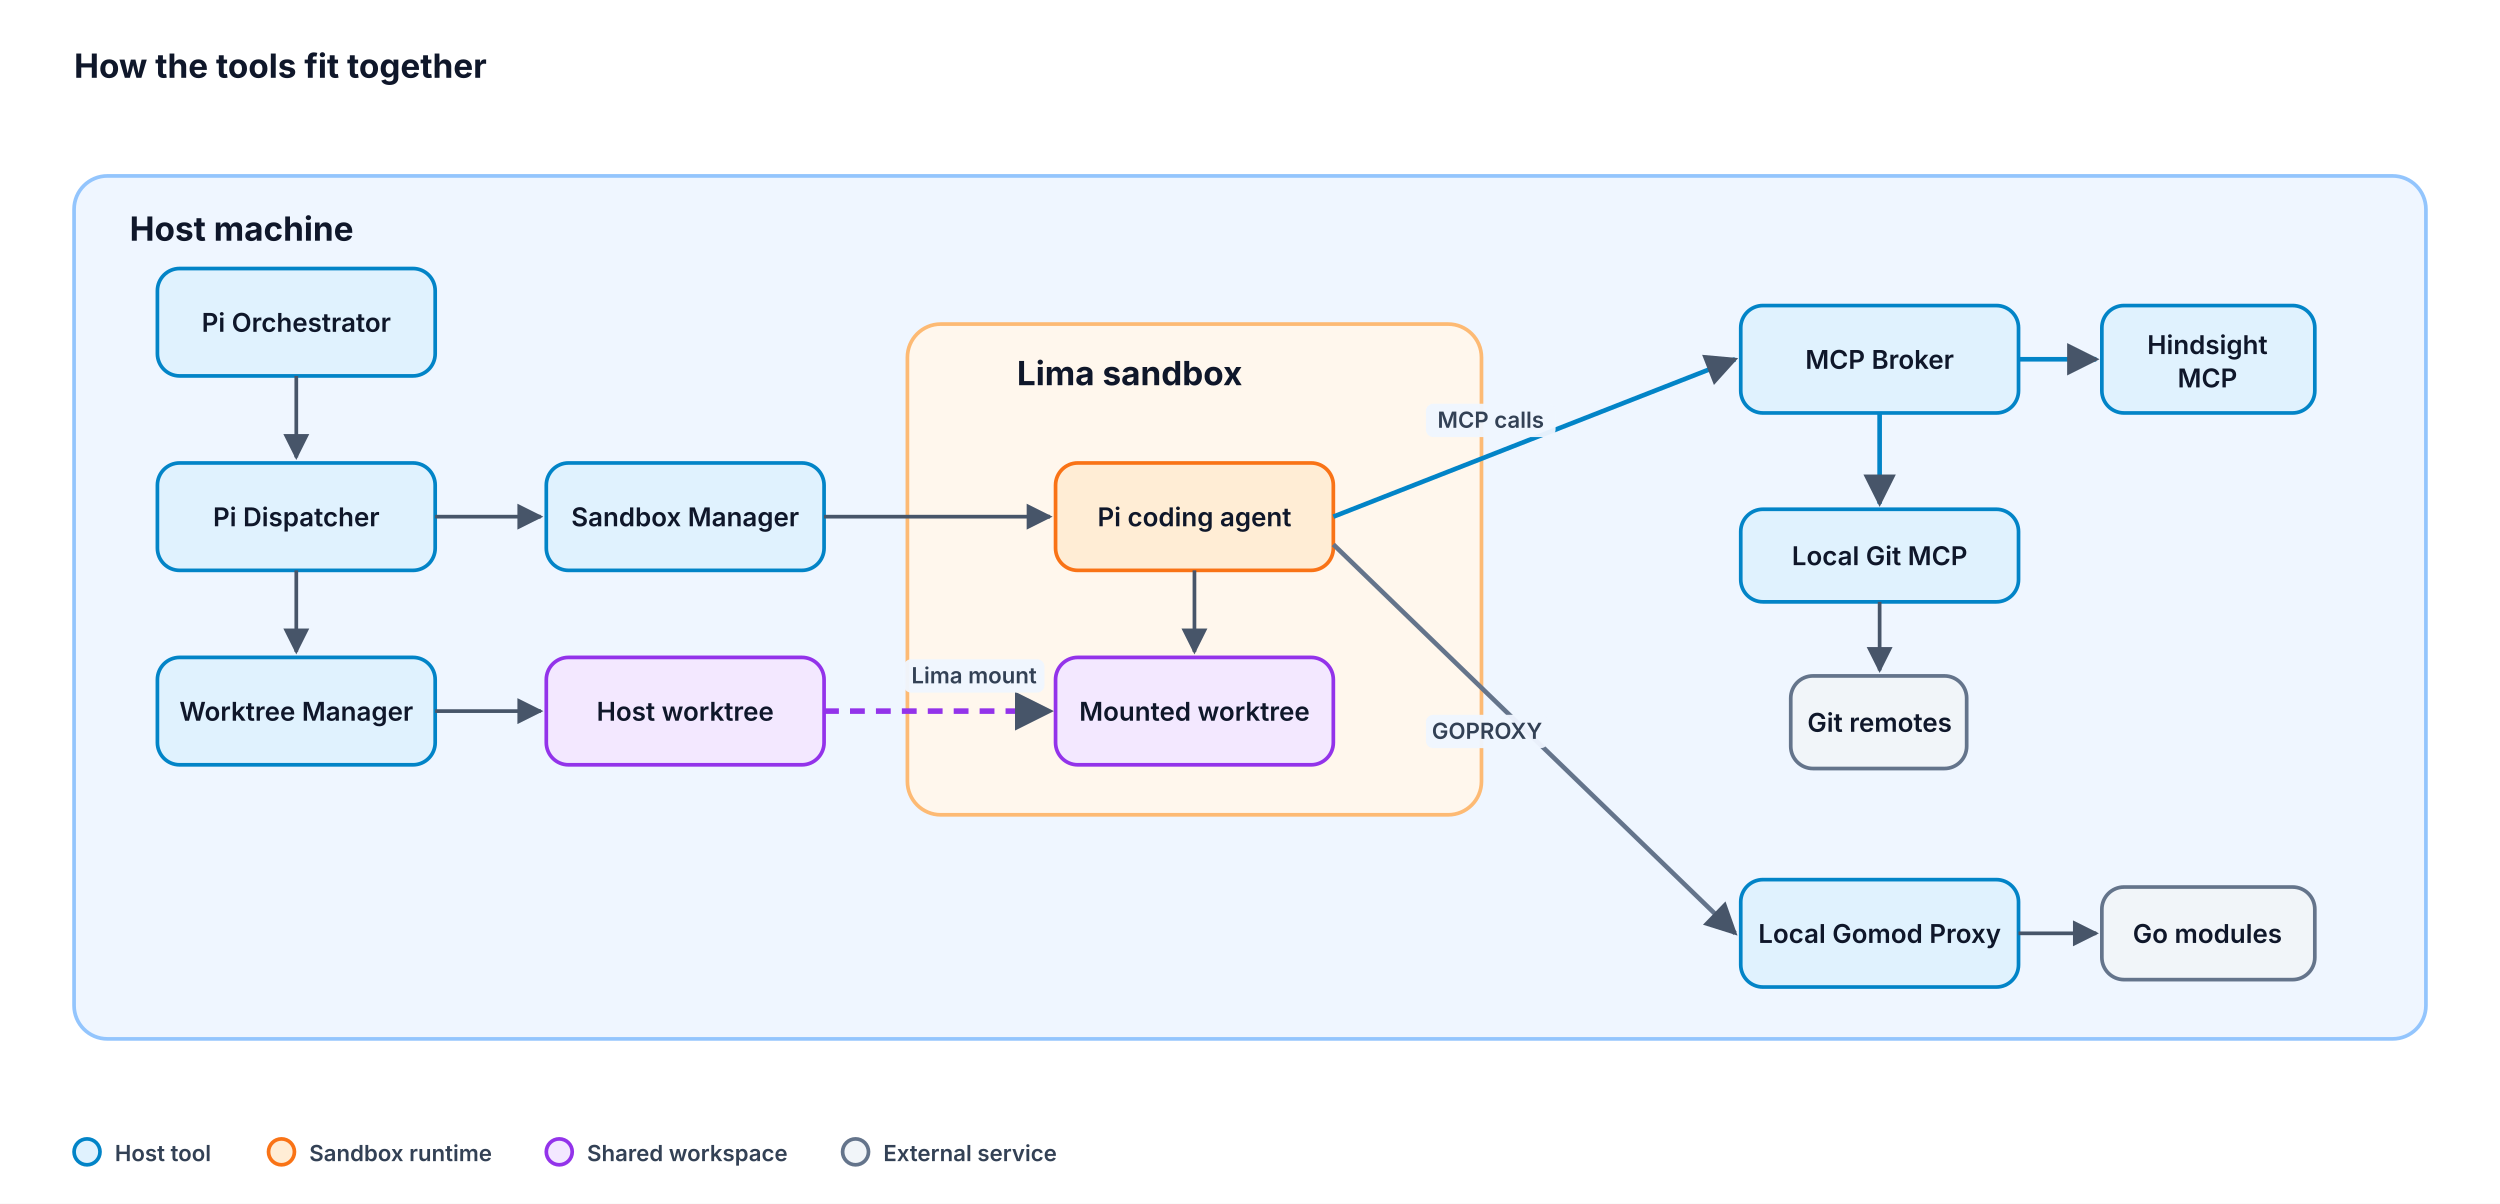
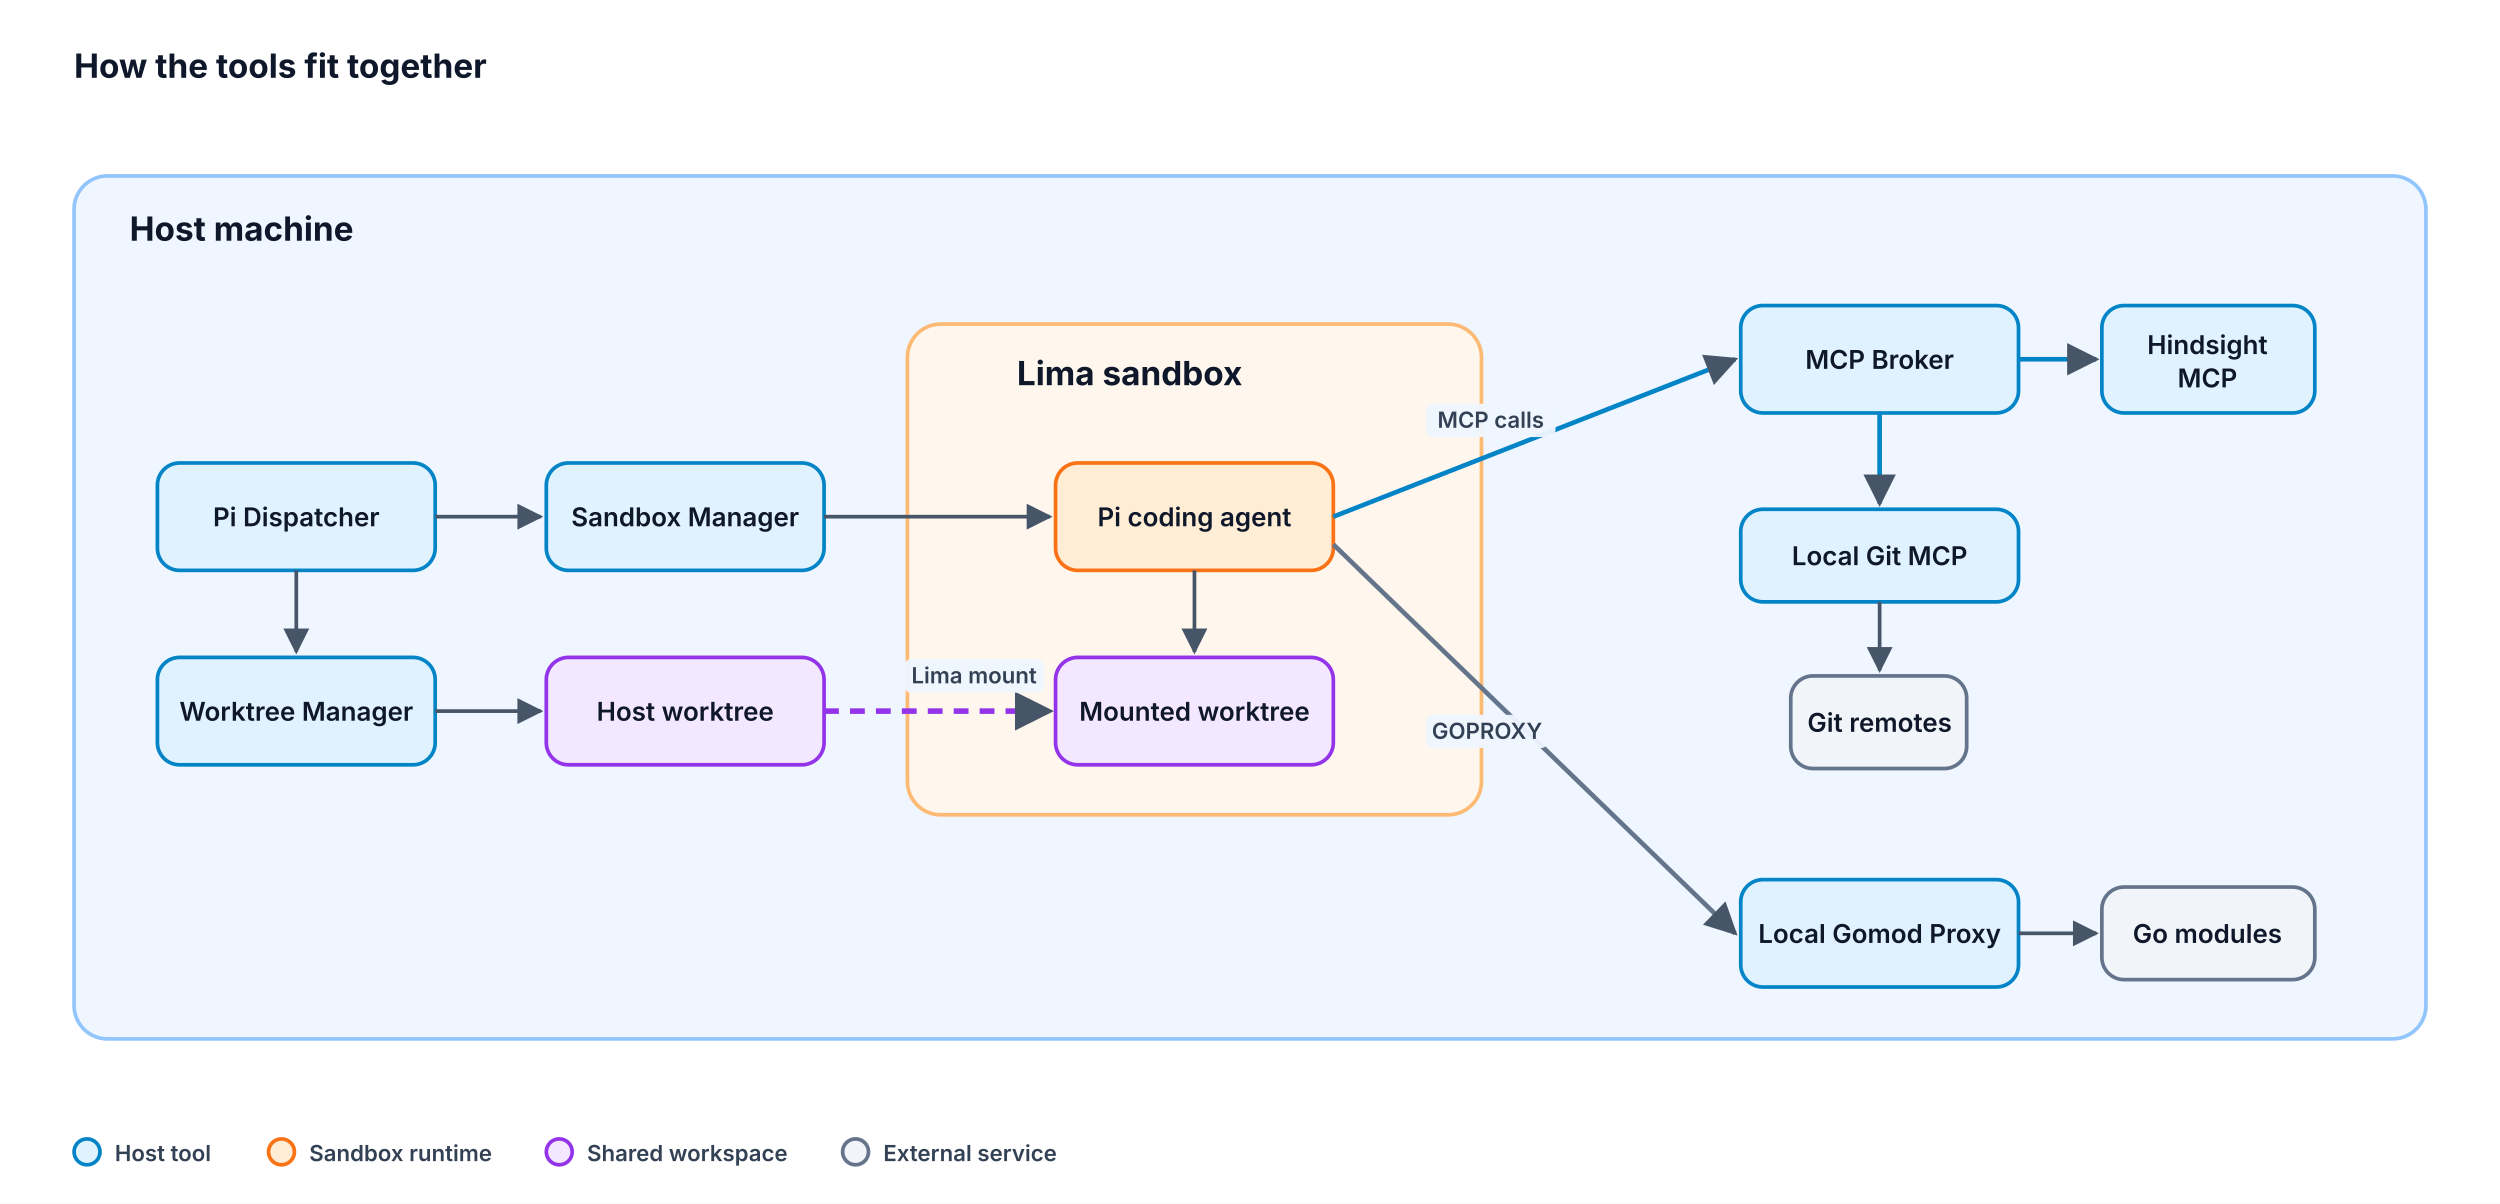
<svg xmlns="http://www.w3.org/2000/svg" width="1350" height="650" viewBox="0 0 1350 650" role="img" aria-labelledby="title desc">
  <defs>
    <marker id="arrow" viewBox="0 0 10 10" refX="9" refY="5" markerWidth="7" markerHeight="7" orient="auto-start-reverse">
      <path d="M 0 0 L 10 5 L 0 10 z" fill="#475569" />
    </marker>
    <style>
      .canvas { fill: #ffffff; }
      .group { stroke-width: 2; rx: 18; }
      .host { fill: #eff6ff; stroke: #93c5fd; }
      .sandbox { fill: #fff7ed; stroke: #fdba74; }
      .node { stroke-width: 2; rx: 12; }
      .host-node { fill: #e0f2fe; stroke: #0284c7; }
      .sandbox-node { fill: #ffedd5; stroke: #f97316; }
      .workspace-node { fill: #f3e8ff; stroke: #9333ea; }
      .external-node { fill: #f1f5f9; stroke: #64748b; }
      .title { font: 700 18px system-ui, -apple-system, BlinkMacSystemFont, "Segoe UI", sans-serif; fill: #0f172a; }
      .label { font: 600 14px system-ui, -apple-system, BlinkMacSystemFont, "Segoe UI", sans-serif; fill: #0f172a; text-anchor: middle; dominant-baseline: middle; }
      .small { font: 500 12px system-ui, -apple-system, BlinkMacSystemFont, "Segoe UI", sans-serif; fill: #475569; text-anchor: middle; dominant-baseline: middle; }
      .edge { fill: none; stroke: #475569; stroke-width: 2; marker-end: url(#arrow); }
      .mcp { fill: none; stroke: #0284c7; stroke-width: 2.5; marker-end: url(#arrow); }
      .proxy { fill: none; stroke: #64748b; stroke-width: 2.5; marker-end: url(#arrow); }
      .mount { fill: none; stroke: #9333ea; stroke-width: 3; stroke-dasharray: 8 6; marker-end: url(#arrow); }
      .edge-label { font: 600 12px system-ui, -apple-system, BlinkMacSystemFont, "Segoe UI", sans-serif; fill: #334155; text-anchor: middle; }
      .label-bg { fill: #eff6ff; opacity: 0.95; rx: 4; }
      .legend-text { font: 600 12px system-ui, -apple-system, BlinkMacSystemFont, "Segoe UI", sans-serif; fill: #334155; }
    </style>
  </defs>
  <rect class="canvas" width="1350" height="650" />
  <text class="title" x="40" y="42">How the tools fit together</text>
  <rect class="group host" x="40" y="95" width="1270" height="466" />
  <text class="title" x="70" y="130">Host machine</text>
  <rect class="group sandbox" x="490" y="175" width="310" height="265" />
  <text class="title" x="610" y="208" text-anchor="middle">Lima sandbox</text>
-   <rect class="node host-node" x="85" y="145" width="150" height="58" />
-   <text class="label" x="160" y="174">Pi Orchestrator</text>
  <rect class="node host-node" x="85" y="250" width="150" height="58" />
  <text class="label" x="160" y="279">Pi Dispatcher</text>
  <rect class="node host-node" x="85" y="355" width="150" height="58" />
  <text class="label" x="160" y="384">Worktree Manager</text>
  <rect class="node host-node" x="295" y="250" width="150" height="58" />
  <text class="label" x="370" y="279">Sandbox Manager</text>
  <rect class="node workspace-node" x="295" y="355" width="150" height="58" />
  <text class="label" x="370" y="384">Host worktree</text>
  <rect class="node sandbox-node" x="570" y="250" width="150" height="58" />
  <text class="label" x="645" y="279">Pi coding agent</text>
  <rect class="node workspace-node" x="570" y="355" width="150" height="58" />
  <text class="label" x="645" y="384">Mounted worktree</text>
  <rect class="node host-node" x="940" y="165" width="150" height="58" />
  <text class="label" x="1015" y="194">MCP Broker</text>
  <rect class="node host-node" x="940" y="275" width="150" height="50" />
  <text class="label" x="1015" y="300">Local Git MCP</text>
  <rect class="node host-node" x="1135" y="165" width="115" height="58" />
  <text class="label" x="1192" y="186">Hindsight</text>
  <text class="label" x="1192" y="204">MCP</text>
  <rect class="node host-node" x="940" y="475" width="150" height="58" />
  <text class="label" x="1015" y="504">Local Gomod Proxy</text>
  <rect class="node external-node" x="967" y="365" width="95" height="50" />
  <text class="label" x="1015" y="390">Git remotes</text>
  <rect class="node external-node" x="1135" y="479" width="115" height="50" />
  <text class="label" x="1192" y="504">Go modules</text>
-   <path class="edge" d="M160 203 L160 247" />
  <path class="edge" d="M160 308 L160 352" />
  <path class="edge" d="M235 279 L292 279" />
  <path class="edge" d="M235 384 L292 384" />
  <path class="edge" d="M445 279 L567 279" />
  <path class="mount" d="M445 384 L567 384" />
  <rect class="label-bg" x="488" y="356" width="76" height="18" />
  <text class="edge-label" x="526" y="369">Lima mount</text>
  <path class="edge" d="M645 308 L645 352" />
  <path class="mcp" d="M720 279 L937 194" />
  <rect class="label-bg" x="770" y="218" width="70" height="18" />
  <text class="edge-label" x="805" y="231">MCP calls</text>
  <path class="mcp" d="M1015 223 L1015 272" />
  <path class="mcp" d="M1090 194 L1132 194" />
  <path class="proxy" d="M720 294 L937 504" />
  <rect class="label-bg" x="770" y="386" width="66" height="18" />
  <text class="edge-label" x="803" y="399">GOPROXY</text>
  <path class="edge" d="M1015 325 L1015 362" />
  <path class="edge" d="M1090 504 L1132 504" />
  <rect class="node host-node" x="40" y="615" width="14" height="14" />
  <text class="legend-text" x="62" y="627">Host tool</text>
  <rect class="node sandbox-node" x="145" y="615" width="14" height="14" />
  <text class="legend-text" x="167" y="627">Sandbox runtime</text>
  <rect class="node workspace-node" x="295" y="615" width="14" height="14" />
  <text class="legend-text" x="317" y="627">Shared workspace</text>
  <rect class="node external-node" x="455" y="615" width="14" height="14" />
  <text class="legend-text" x="477" y="627">External service</text>
</svg>
